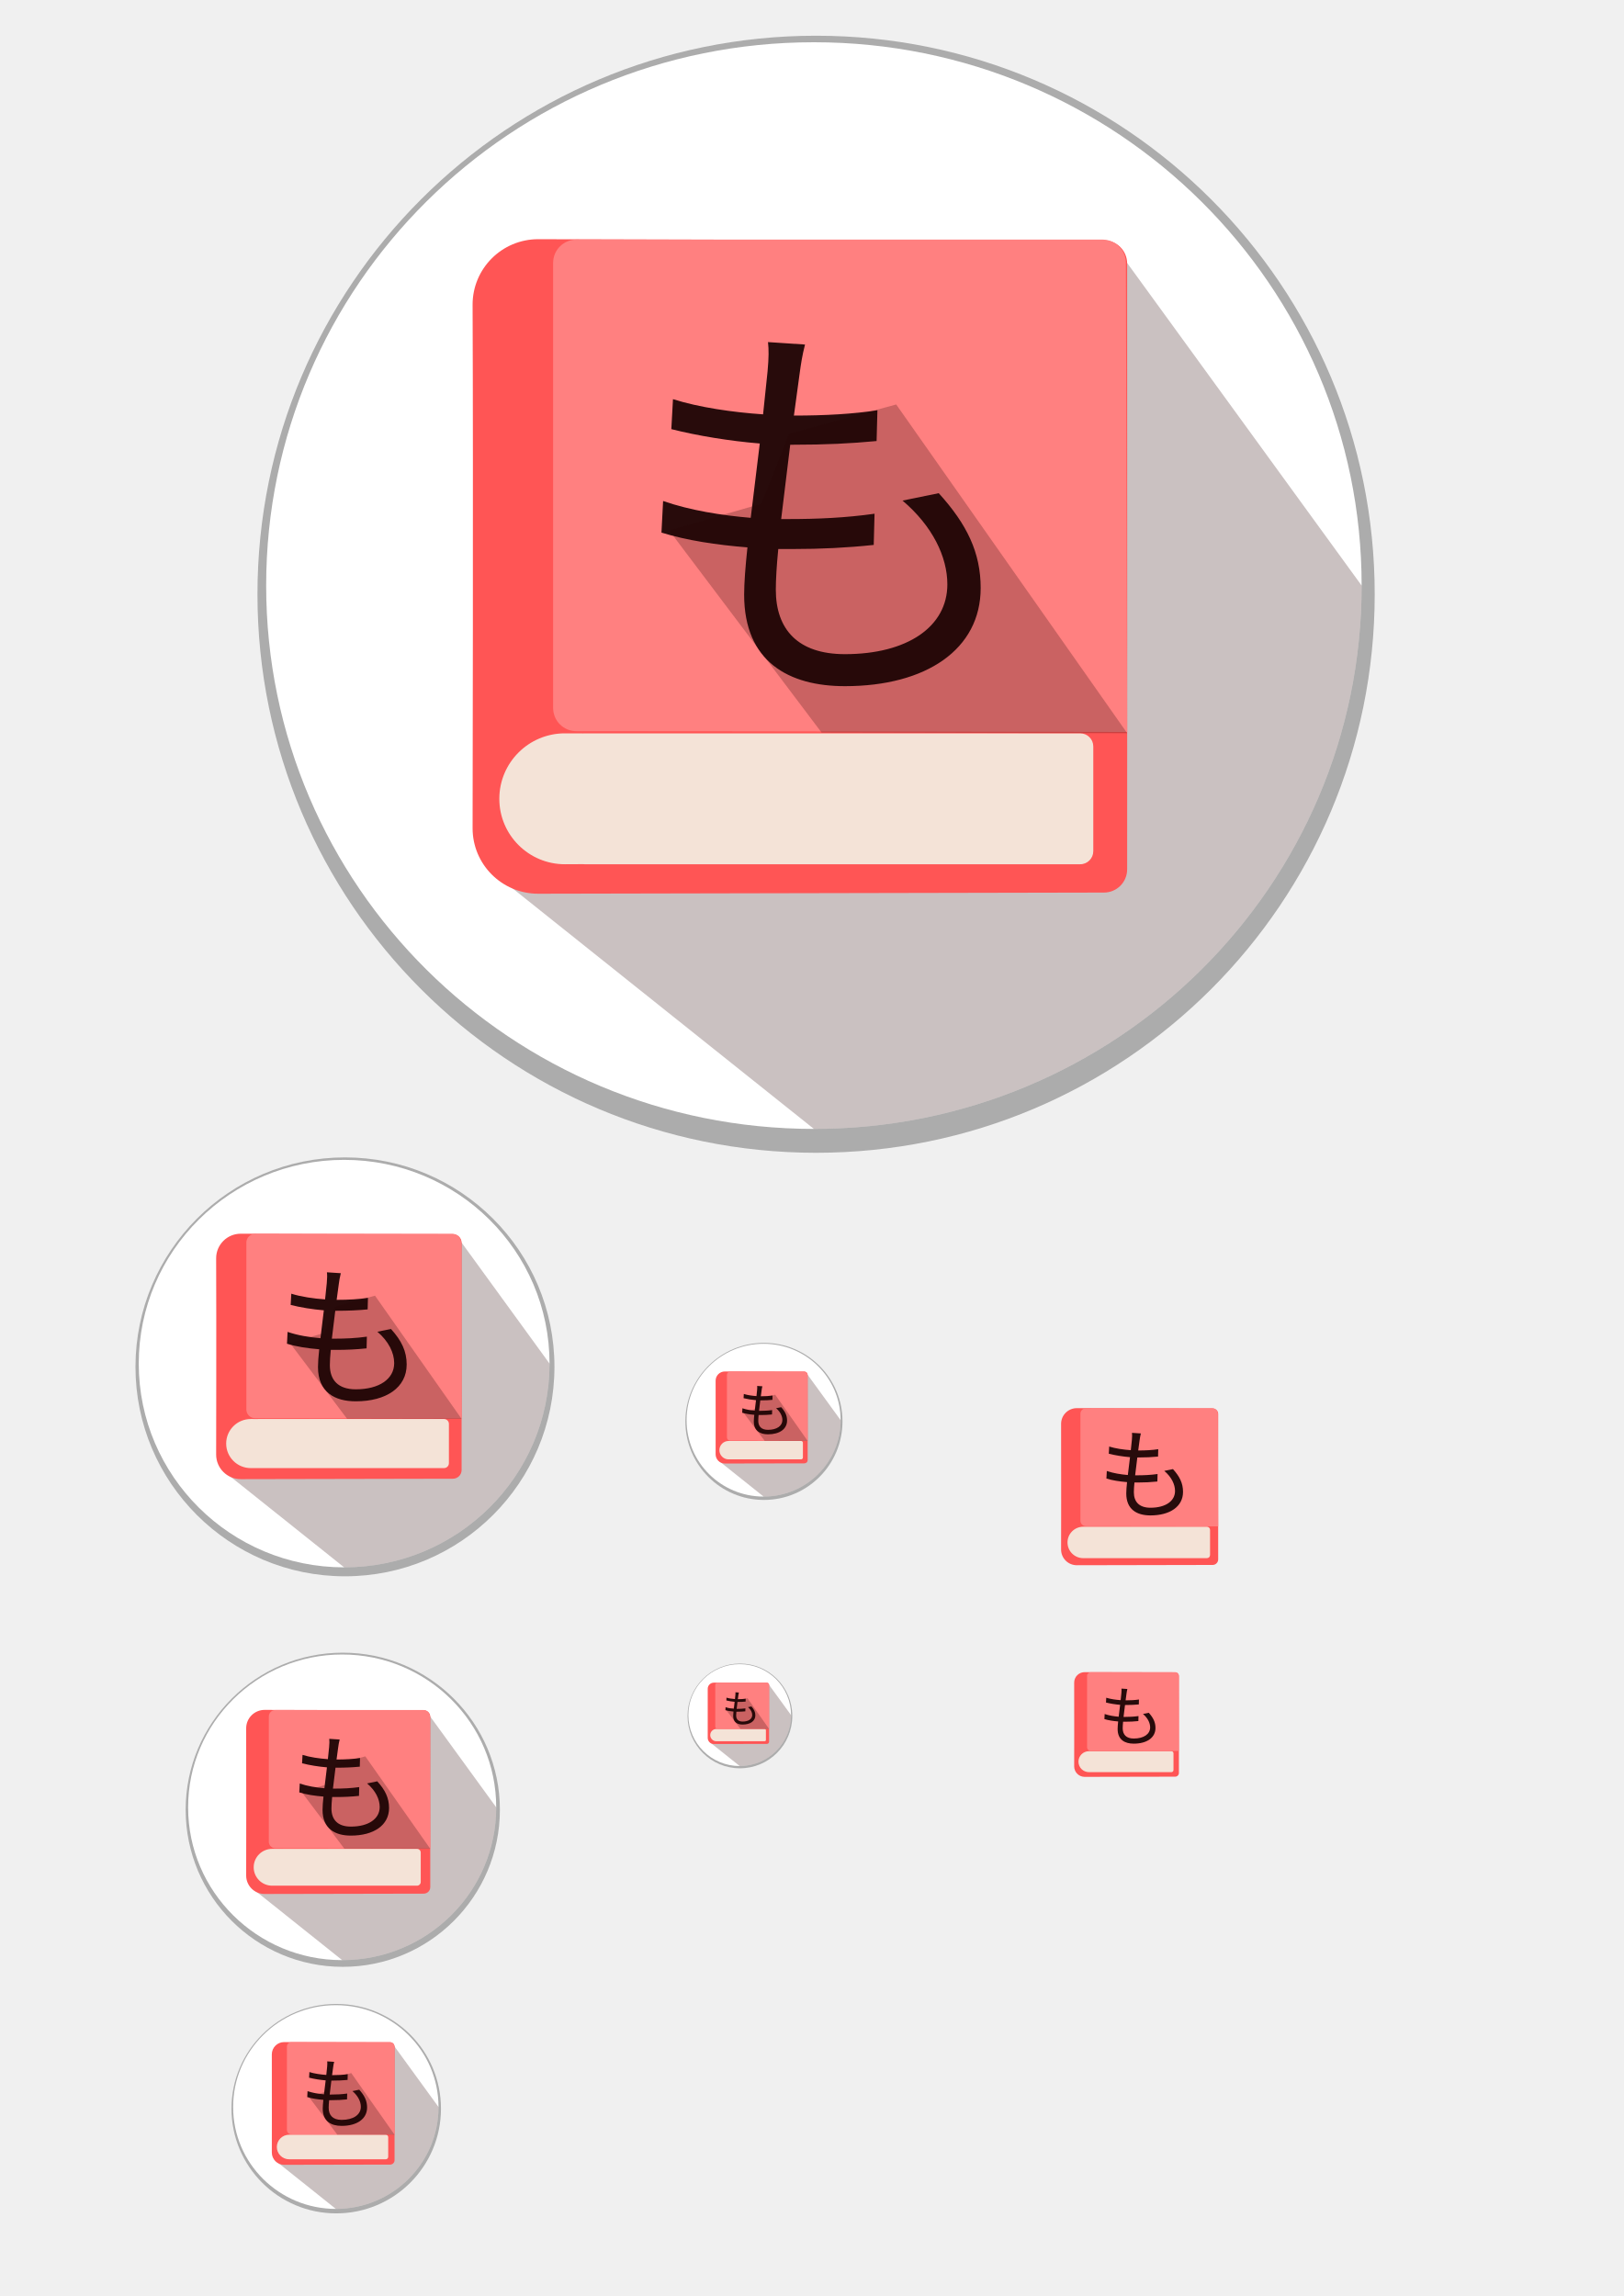
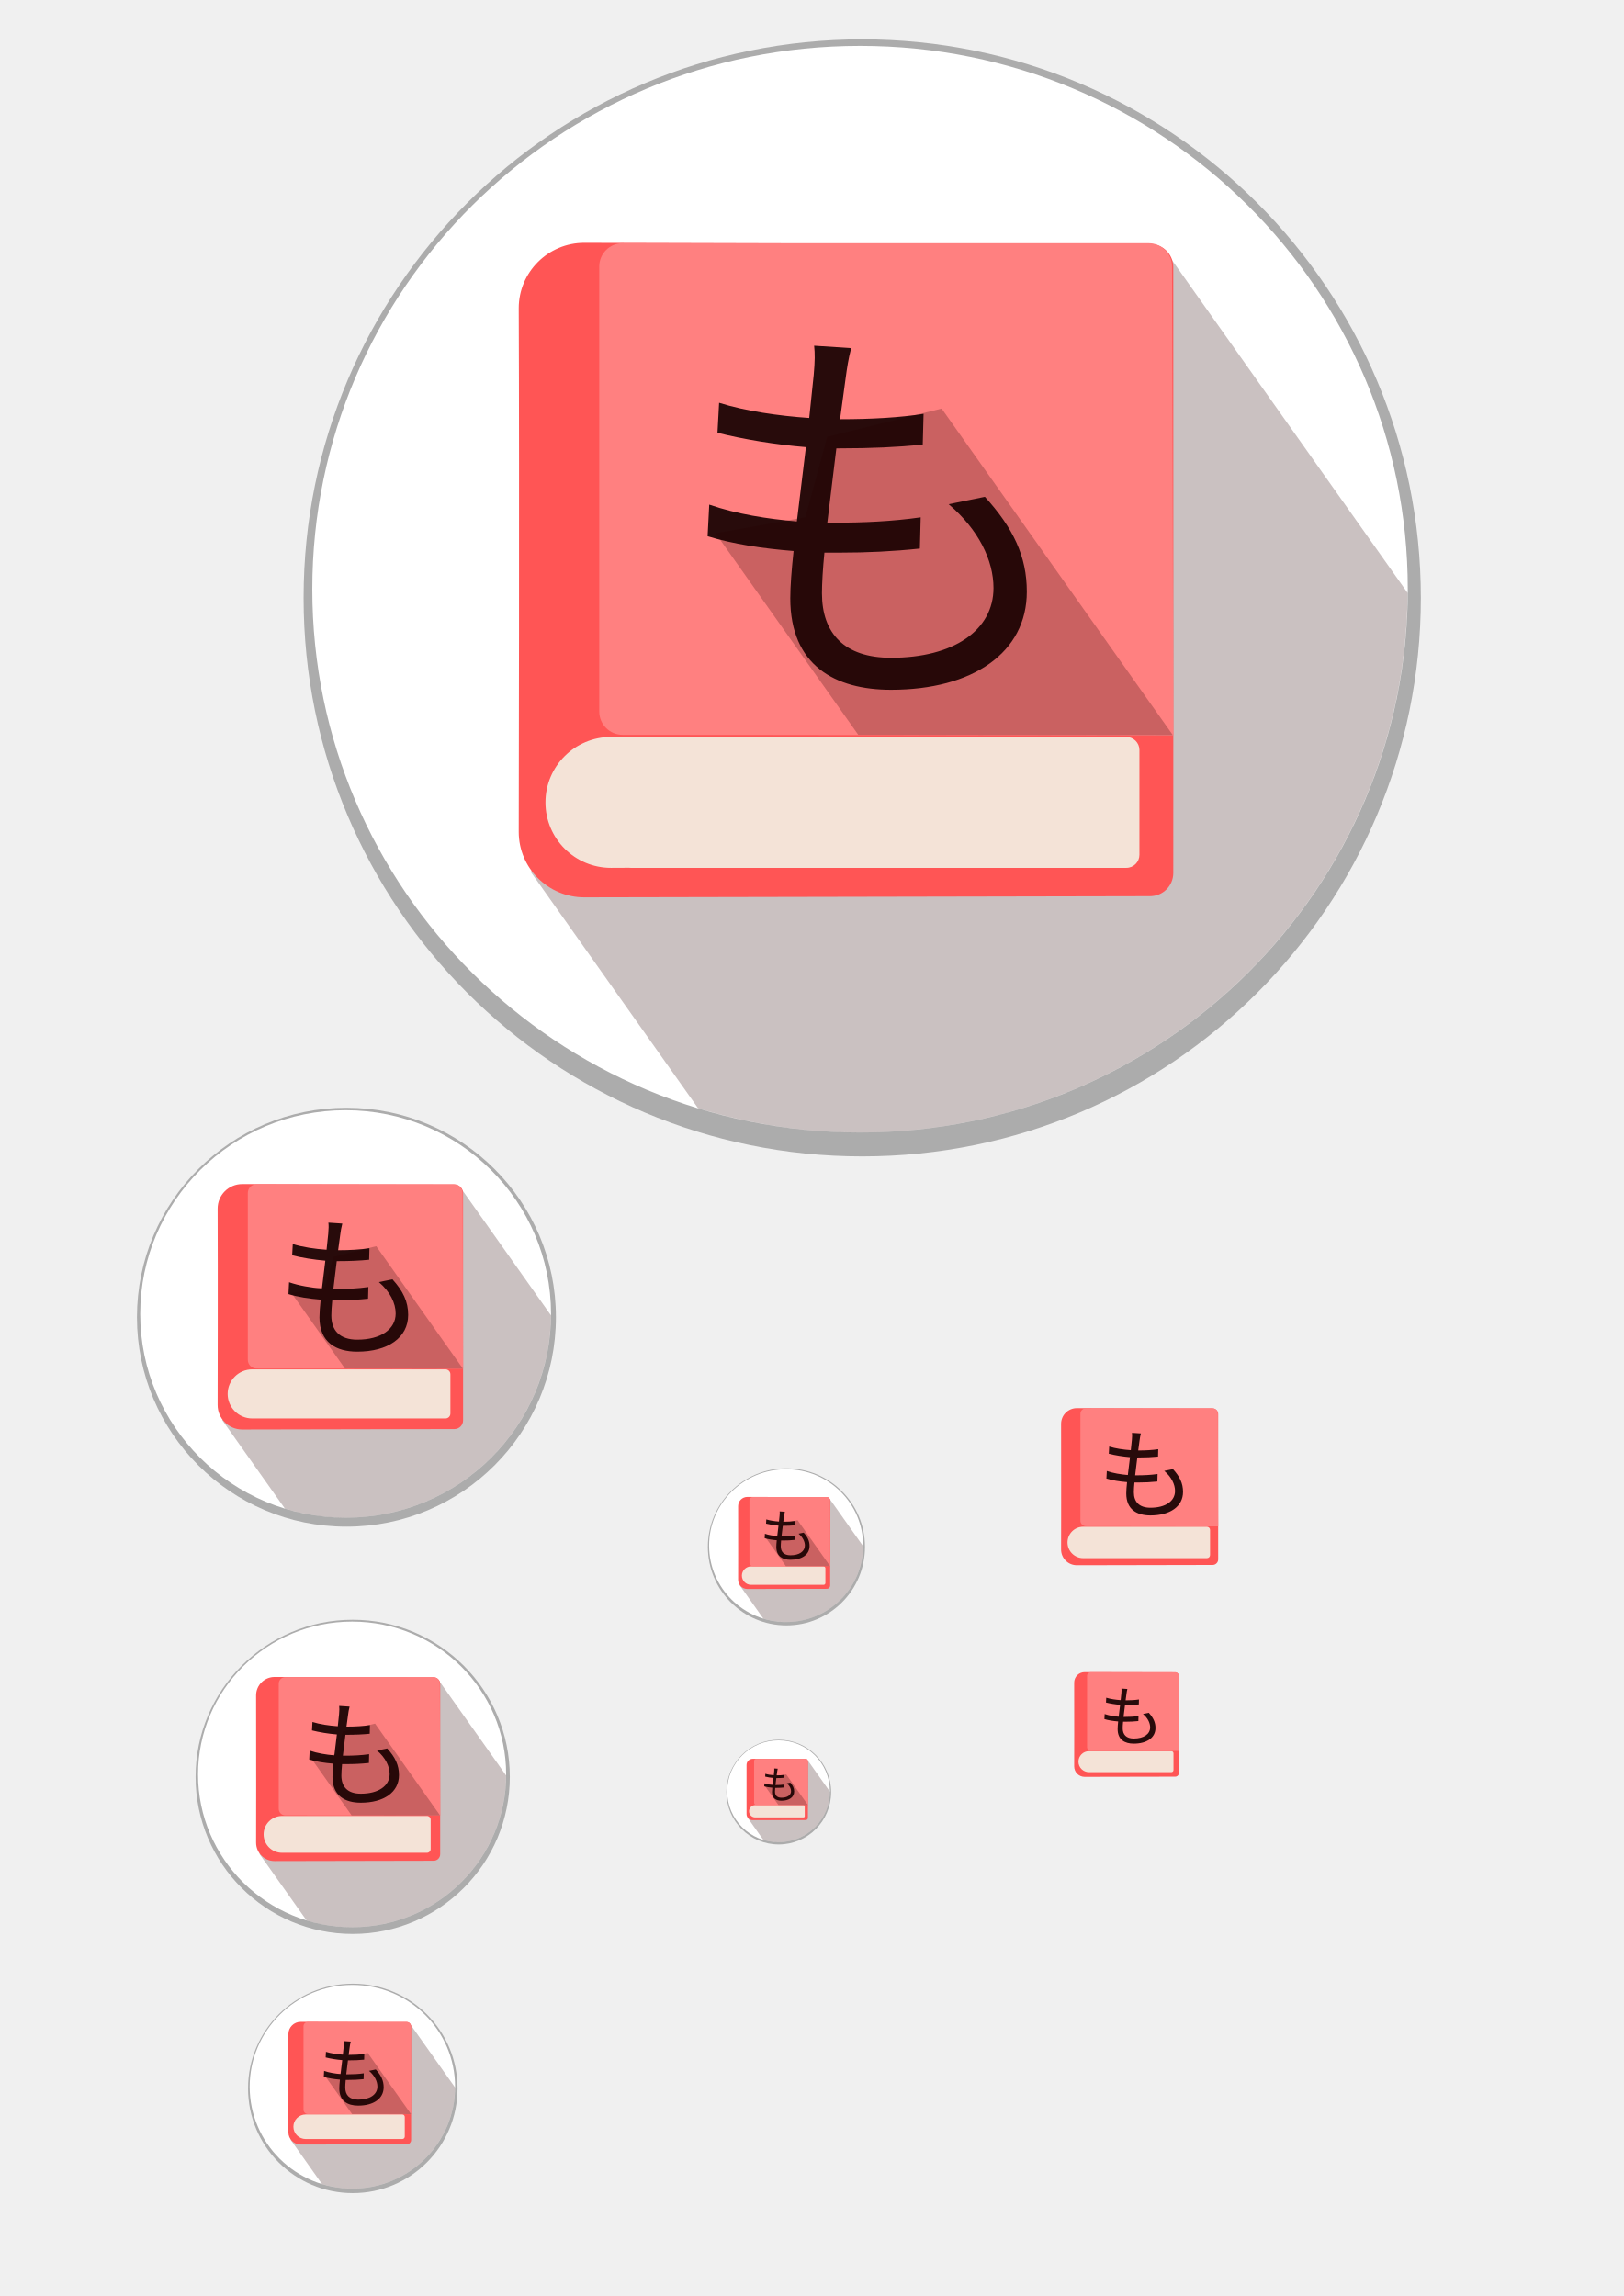
<svg xmlns="http://www.w3.org/2000/svg" width="210mm" height="297mm" viewBox="0 0 744.094 1052.362" id="svg2" version="1.1">
  <defs id="defs4" />
  <g id="layer1">
-     <g id="g4259" transform="matrix(1.026,0,0,1.026,-44.10768,-212.7818)">
-       <circle r="249.513" cy="472.862" cx="407.5" id="path4221" style="opacity:1;fill:#acacac;fill-opacity:1;stroke:none;stroke-width:0.975;stroke-opacity:1" />
-       <ellipse ry="242.724" rx="244.651" style="opacity:1;fill:#ffffff;fill-opacity:1;stroke:none;stroke-width:0.952;stroke-opacity:1" id="circle4223" cx="406.525" cy="468.987" />
-       <path id="ellipse4252" d="M 541.582,318.186 263.697,597.68 406.525,711.711 A 244.651,242.724 0 0 0 651.176,468.986 L 541.582,318.186 Z" style="opacity:1;fill:#250404;fill-opacity:0.243;stroke:none;stroke-width:0.952;stroke-opacity:1" />
-       <g transform="matrix(0.5857652,0,0,0.5847953,188.9141,207.4492)" id="g4210">
-         <path style="opacity:1;fill:#ff5555;fill-opacity:1;stroke:none;stroke-width:1.774" d="m 161.246,182.621 c -27.614,0 -50,22.386 -50,50 0.569,133.096 0,400 0,400 0,27.614 22.386,50 50,50 l 431.371,-0.887 c 9.829,0 17.742,-7.913 17.742,-17.742 0,0 0.132,-308.514 0,-462.742 0,-9.829 -7.913,-17.742 -17.742,-17.742 -142.169,0.007 -431.371,-0.887 -431.371,-0.887 z" id="path4179" />
-         <path style="opacity:1;fill:#f4e3d7;fill-opacity:1;stroke:none" d="m 181.625,560.106 c -27.614,0 -50,22.386 -50,50 0,27.614 22.386,50 50,50 4.75,0 9.339,-0.023 13.793,-0.068 0.375,0.042 0.756,0.068 1.143,0.068 l 377.973,0 c 5.54,0 10,-4.46 10,-10 l 0,-80 c 0,-5.54 -4.46,-10 -10,-10 l -377.973,0 c -0.338,0 -0.671,0.016 -1,0.049 -4.545,-0.026 -9.103,-0.049 -13.936,-0.049 z" id="circle4161" />
-         <path style="opacity:1;fill:#ff8080;fill-opacity:1;stroke:none;stroke-width:1.774" d="m 190.452,182.926 401.135,0 c 9.864,0 17.778,7.941 17.805,17.805 l 0.972,358.324 c 0,0 -291.964,-0.58 -419.912,-0.58 -9.864,0 -17.805,-7.941 -17.805,-17.805 l 0,-339.94 c 0,-9.864 7.941,-17.805 17.805,-17.805 z" id="rect4189" />
-         <text id="text4206" y="509.644" x="225.772" style="font-style:normal;font-variant:normal;font-weight:normal;font-stretch:normal;font-size:313.664px;line-height:125%;font-family:'Serto Batnan';-inkscape-font-specification:'Serto Batnan';letter-spacing:0px;word-spacing:0px;fill:#280b0b;fill-opacity:1;stroke:none;stroke-width:1px;stroke-linecap:butt;stroke-linejoin:miter;stroke-opacity:1" xml:space="preserve">
-           <tspan y="509.644" x="225.772" id="tspan4208">も</tspan>
-         </text>
-       </g>
-       <path id="path4219" d="m 341.861,444.325 68.105,90.334 136.492,0.269 -103.174,-146.851 -47.855,13.052 -12.396,31.301 z" style="fill:#250808;fill-opacity:0.243;fill-rule:evenodd;stroke:none;stroke-width:1px;stroke-linecap:butt;stroke-linejoin:miter;stroke-opacity:1" />
-     </g>
    <g transform="matrix(0.1442388,0,0,0.144,470.2199,619.1193)" id="g4279">
      <path style="opacity:1;fill:#ff5555;fill-opacity:1;stroke:none;stroke-width:1.774" d="m 161.246,182.621 c -27.614,0 -50,22.386 -50,50 0.569,133.096 0,400 0,400 0,27.614 22.386,50 50,50 l 431.371,-0.887 c 9.829,0 17.742,-7.913 17.742,-17.742 0,0 0.132,-308.514 0,-462.742 0,-9.829 -7.913,-17.742 -17.742,-17.742 -142.169,0.007 -431.371,-0.887 -431.371,-0.887 z" id="path4281" />
      <path style="opacity:1;fill:#f4e3d7;fill-opacity:1;stroke:none" d="m 181.625,560.106 c -27.614,0 -50,22.386 -50,50 0,27.614 22.386,50 50,50 4.75,0 9.339,-0.023 13.793,-0.068 0.375,0.042 0.756,0.068 1.143,0.068 l 377.973,0 c 5.54,0 10,-4.46 10,-10 l 0,-80 c 0,-5.54 -4.46,-10 -10,-10 l -377.973,0 c -0.338,0 -0.671,0.016 -1,0.049 -4.545,-0.026 -9.103,-0.049 -13.936,-0.049 z" id="path4283" />
      <path style="opacity:1;fill:#ff8080;fill-opacity:1;stroke:none;stroke-width:1.774" d="m 190.452,182.926 401.135,0 c 9.864,0 17.778,7.941 17.805,17.805 l 0.972,358.324 c 0,0 -291.964,-0.58 -419.912,-0.58 -9.864,0 -17.805,-7.941 -17.805,-17.805 l 0,-339.94 c 0,-9.864 7.941,-17.805 17.805,-17.805 z" id="path4285" />
      <text id="text4287" y="509.644" x="225.772" style="font-style:normal;font-variant:normal;font-weight:normal;font-stretch:normal;font-size:313.664px;line-height:125%;font-family:'Serto Batnan';-inkscape-font-specification:'Serto Batnan';letter-spacing:0px;word-spacing:0px;fill:#280b0b;fill-opacity:1;stroke:none;stroke-width:1px;stroke-linecap:butt;stroke-linejoin:miter;stroke-opacity:1" xml:space="preserve">
        <tspan y="509.644" x="225.772" id="tspan4289">も</tspan>
      </text>
    </g>
    <g id="g4303" transform="matrix(0.09615921,0,0,0.096,481.5685,748.8851)">
      <path id="path4305" d="m 161.246,182.621 c -27.614,0 -50,22.386 -50,50 0.569,133.096 0,400 0,400 0,27.614 22.386,50 50,50 l 431.371,-0.887 c 9.829,0 17.742,-7.913 17.742,-17.742 0,0 0.132,-308.514 0,-462.742 0,-9.829 -7.913,-17.742 -17.742,-17.742 -142.169,0.007 -431.371,-0.887 -431.371,-0.887 z" style="opacity:1;fill:#ff5555;fill-opacity:1;stroke:none;stroke-width:1.774" />
      <path id="path4307" d="m 181.625,560.106 c -27.614,0 -50,22.386 -50,50 0,27.614 22.386,50 50,50 4.75,0 9.339,-0.023 13.793,-0.068 0.375,0.042 0.756,0.068 1.143,0.068 l 377.973,0 c 5.54,0 10,-4.46 10,-10 l 0,-80 c 0,-5.54 -4.46,-10 -10,-10 l -377.973,0 c -0.338,0 -0.671,0.016 -1,0.049 -4.545,-0.026 -9.103,-0.049 -13.936,-0.049 z" style="opacity:1;fill:#f4e3d7;fill-opacity:1;stroke:none" />
      <path id="path4309" d="m 190.452,182.926 401.135,0 c 9.864,0 17.778,7.941 17.805,17.805 l 0.972,358.324 c 0,0 -291.964,-0.58 -419.912,-0.58 -9.864,0 -17.805,-7.941 -17.805,-17.805 l 0,-339.94 c 0,-9.864 7.941,-17.805 17.805,-17.805 z" style="opacity:1;fill:#ff8080;fill-opacity:1;stroke:none;stroke-width:1.774" />
      <text xml:space="preserve" style="font-style:normal;font-variant:normal;font-weight:normal;font-stretch:normal;font-size:313.664px;line-height:125%;font-family:'Serto Batnan';-inkscape-font-specification:'Serto Batnan';letter-spacing:0px;word-spacing:0px;fill:#280b0b;fill-opacity:1;stroke:none;stroke-width:1px;stroke-linecap:butt;stroke-linejoin:miter;stroke-opacity:1" x="225.772" y="509.644" id="text4311">
        <tspan id="tspan4313" x="225.772" y="509.644">も</tspan>
      </text>
    </g>
-     <g transform="matrix(0.2885625,0,0,0.2885625,39.49565,693.0414)" id="g4315">
-       <circle style="opacity:1;fill:#acacac;fill-opacity:1;stroke:none;stroke-width:0.975;stroke-opacity:1" id="circle4317" cx="407.5" cy="472.862" r="249.513" />
-       <ellipse cy="468.987" cx="406.525" id="ellipse4319" style="opacity:1;fill:#ffffff;fill-opacity:1;stroke:none;stroke-width:0.952;stroke-opacity:1" rx="244.651" ry="242.724" />
-       <path style="opacity:1;fill:#250404;fill-opacity:0.243;stroke:none;stroke-width:0.952;stroke-opacity:1" d="M 541.582,318.186 263.697,597.68 406.525,711.711 A 244.651,242.724 0 0 0 651.176,468.986 L 541.582,318.186 Z" id="path4321" />
-       <g id="g4323" transform="matrix(0.5857652,0,0,0.5847953,188.9141,207.4492)">
-         <path id="path4325" d="m 161.246,182.621 c -27.614,0 -50,22.386 -50,50 0.569,133.096 0,400 0,400 0,27.614 22.386,50 50,50 l 431.371,-0.887 c 9.829,0 17.742,-7.913 17.742,-17.742 0,0 0.132,-308.514 0,-462.742 0,-9.829 -7.913,-17.742 -17.742,-17.742 -142.169,0.007 -431.371,-0.887 -431.371,-0.887 z" style="opacity:1;fill:#ff5555;fill-opacity:1;stroke:none;stroke-width:1.774" />
-         <path id="path4327" d="m 181.625,560.106 c -27.614,0 -50,22.386 -50,50 0,27.614 22.386,50 50,50 4.75,0 9.339,-0.023 13.793,-0.068 0.375,0.042 0.756,0.068 1.143,0.068 l 377.973,0 c 5.54,0 10,-4.46 10,-10 l 0,-80 c 0,-5.54 -4.46,-10 -10,-10 l -377.973,0 c -0.338,0 -0.671,0.016 -1,0.049 -4.545,-0.026 -9.103,-0.049 -13.936,-0.049 z" style="opacity:1;fill:#f4e3d7;fill-opacity:1;stroke:none" />
-         <path id="path4329" d="m 190.452,182.926 401.135,0 c 9.864,0 17.778,7.941 17.805,17.805 l 0.972,358.324 c 0,0 -291.964,-0.58 -419.912,-0.58 -9.864,0 -17.805,-7.941 -17.805,-17.805 l 0,-339.94 c 0,-9.864 7.941,-17.805 17.805,-17.805 z" style="opacity:1;fill:#ff8080;fill-opacity:1;stroke:none;stroke-width:1.774" />
-         <text xml:space="preserve" style="font-style:normal;font-variant:normal;font-weight:normal;font-stretch:normal;font-size:313.664px;line-height:125%;font-family:'Serto Batnan';-inkscape-font-specification:'Serto Batnan';letter-spacing:0px;word-spacing:0px;fill:#280b0b;fill-opacity:1;stroke:none;stroke-width:1px;stroke-linecap:butt;stroke-linejoin:miter;stroke-opacity:1" x="225.772" y="509.644" id="text4331">
-           <tspan id="tspan4333" x="225.772" y="509.644">も</tspan>
+     <g id="g4392" transform="translate(1069.146,5.656854)">
+       <circle style="opacity:1;fill:#acacac;fill-opacity:1;stroke:none;stroke-width:0.975;stroke-opacity:1" id="circle4342" cx="-674.013" cy="268.375" r="256" />
+       <ellipse cy="264.398" cx="-675.013" id="ellipse4344" style="opacity:1;fill:#ffffff;fill-opacity:1;stroke:none;stroke-width:0.952;stroke-opacity:1" rx="251.012" ry="249.035" />
+       <path id="path4380" d="m -533.463,111.582 -292.492,282.338 76.717,108.373 a 251.012,249.035 0 0 0 74.227,11.141 251.012,249.035 0 0 0 250.924,-247.346 l -109.375,-154.506 z" style="fill:#250000;fill-opacity:0.243;fill-rule:evenodd;stroke:none;stroke-width:1.062px;stroke-linecap:butt;stroke-linejoin:miter;stroke-opacity:1" />
+       <g id="g4348" transform="matrix(0.6009951,0,0,0.6,-898.2818,-3.938941)">
+         <path id="path4350" d="m 161.246,182.621 c -27.614,0 -50,22.386 -50,50 0.569,133.096 0,400 0,400 0,27.614 22.386,50 50,50 l 431.371,-0.887 c 9.829,0 17.742,-7.913 17.742,-17.742 0,0 0.132,-308.514 0,-462.742 0,-9.829 -7.913,-17.742 -17.742,-17.742 -142.169,0.007 -431.371,-0.887 -431.371,-0.887 z" style="opacity:1;fill:#ff5555;fill-opacity:1;stroke:none;stroke-width:1.774" />
+         <path id="path4352" d="m 181.625,560.106 c -27.614,0 -50,22.386 -50,50 0,27.614 22.386,50 50,50 4.75,0 9.339,-0.023 13.793,-0.068 0.375,0.042 0.756,0.068 1.143,0.068 l 377.973,0 c 5.54,0 10,-4.46 10,-10 l 0,-80 c 0,-5.54 -4.46,-10 -10,-10 l -377.973,0 c -0.338,0 -0.671,0.016 -1,0.049 -4.545,-0.026 -9.103,-0.049 -13.936,-0.049 z" style="opacity:1;fill:#f4e3d7;fill-opacity:1;stroke:none" />
+         <path id="path4354" d="m 190.452,182.926 401.135,0 c 9.864,0 17.778,7.941 17.805,17.805 l 0.972,358.324 c 0,0 -291.964,-0.58 -419.912,-0.58 -9.864,0 -17.805,-7.941 -17.805,-17.805 l 0,-339.94 c 0,-9.864 7.941,-17.805 17.805,-17.805 z" style="opacity:1;fill:#ff8080;fill-opacity:1;stroke:none;stroke-width:1.774" />
+         <text xml:space="preserve" style="font-style:normal;font-variant:normal;font-weight:normal;font-stretch:normal;font-size:313.664px;line-height:125%;font-family:'Serto Batnan';-inkscape-font-specification:'Serto Batnan';letter-spacing:0px;word-spacing:0px;fill:#280b0b;fill-opacity:1;stroke:none;stroke-width:1px;stroke-linecap:butt;stroke-linejoin:miter;stroke-opacity:1" x="225.772" y="509.644" id="text4356">
+           <tspan id="tspan4358" x="225.772" y="509.644">も</tspan>
        </text>
      </g>
-       <path style="fill:#250808;fill-opacity:0.243;fill-rule:evenodd;stroke:none;stroke-width:1px;stroke-linecap:butt;stroke-linejoin:miter;stroke-opacity:1" d="m 341.861,444.325 68.105,90.334 136.492,0.269 -103.174,-146.851 -47.855,13.052 -12.396,31.301 z" id="path4335" />
+       <path id="path4374" d="m -637.616,181.609 105.96,149.681 -144.171,-0.15 -65.415,-92.407 41.171,-7.307 9.991,-36.905 z" style="fill:#250000;fill-opacity:0.243;fill-rule:evenodd;stroke:none;stroke-width:1px;stroke-linecap:butt;stroke-linejoin:miter;stroke-opacity:1" />
    </g>
-     <g id="g4191" transform="matrix(0.38475,0,0,0.38475,1.299243,444.558)">
-       <circle r="249.513" cy="472.862" cx="407.5" id="circle4193" style="opacity:1;fill:#acacac;fill-opacity:1;stroke:none;stroke-width:0.975;stroke-opacity:1" />
-       <ellipse ry="242.724" rx="244.651" style="opacity:1;fill:#ffffff;fill-opacity:1;stroke:none;stroke-width:0.952;stroke-opacity:1" id="ellipse4195" cx="406.525" cy="468.987" />
-       <path id="path4197" d="M 541.582,318.186 263.697,597.68 406.525,711.711 A 244.651,242.724 0 0 0 651.176,468.986 L 541.582,318.186 Z" style="opacity:1;fill:#250404;fill-opacity:0.243;stroke:none;stroke-width:0.952;stroke-opacity:1" />
-       <g transform="matrix(0.5857652,0,0,0.5847953,188.9141,207.4492)" id="g4199">
-         <path style="opacity:1;fill:#ff5555;fill-opacity:1;stroke:none;stroke-width:1.774" d="m 161.246,182.621 c -27.614,0 -50,22.386 -50,50 0.569,133.096 0,400 0,400 0,27.614 22.386,50 50,50 l 431.371,-0.887 c 9.829,0 17.742,-7.913 17.742,-17.742 0,0 0.132,-308.514 0,-462.742 0,-9.829 -7.913,-17.742 -17.742,-17.742 -142.169,0.007 -431.371,-0.887 -431.371,-0.887 z" id="path4201" />
-         <path style="opacity:1;fill:#f4e3d7;fill-opacity:1;stroke:none" d="m 181.625,560.106 c -27.614,0 -50,22.386 -50,50 0,27.614 22.386,50 50,50 4.75,0 9.339,-0.023 13.793,-0.068 0.375,0.042 0.756,0.068 1.143,0.068 l 377.973,0 c 5.54,0 10,-4.46 10,-10 l 0,-80 c 0,-5.54 -4.46,-10 -10,-10 l -377.973,0 c -0.338,0 -0.671,0.016 -1,0.049 -4.545,-0.026 -9.103,-0.049 -13.936,-0.049 z" id="path4203" />
-         <path style="opacity:1;fill:#ff8080;fill-opacity:1;stroke:none;stroke-width:1.774" d="m 190.452,182.926 401.135,0 c 9.864,0 17.778,7.941 17.805,17.805 l 0.972,358.324 c 0,0 -291.964,-0.58 -419.912,-0.58 -9.864,0 -17.805,-7.941 -17.805,-17.805 l 0,-339.94 c 0,-9.864 7.941,-17.805 17.805,-17.805 z" id="path4205" />
-         <text id="text4207" y="509.644" x="225.772" style="font-style:normal;font-variant:normal;font-weight:normal;font-stretch:normal;font-size:313.664px;line-height:125%;font-family:'Serto Batnan';-inkscape-font-specification:'Serto Batnan';letter-spacing:0px;word-spacing:0px;fill:#280b0b;fill-opacity:1;stroke:none;stroke-width:1px;stroke-linecap:butt;stroke-linejoin:miter;stroke-opacity:1" xml:space="preserve">
-           <tspan y="509.644" x="225.772" id="tspan4209">も</tspan>
+     <g transform="matrix(0.375,0,0,0.375,411.52,503.0967)" id="g4404">
+       <circle r="256" cy="268.375" cx="-674.013" id="circle4406" style="opacity:1;fill:#acacac;fill-opacity:1;stroke:none;stroke-width:0.975;stroke-opacity:1" />
+       <ellipse ry="249.035" rx="251.012" style="opacity:1;fill:#ffffff;fill-opacity:1;stroke:none;stroke-width:0.952;stroke-opacity:1" id="ellipse4408" cx="-675.013" cy="264.398" />
+       <path style="fill:#250000;fill-opacity:0.243;fill-rule:evenodd;stroke:none;stroke-width:1.062px;stroke-linecap:butt;stroke-linejoin:miter;stroke-opacity:1" d="m -533.463,111.582 -292.492,282.338 76.717,108.373 a 251.012,249.035 0 0 0 74.227,11.141 251.012,249.035 0 0 0 250.924,-247.346 l -109.375,-154.506 z" id="path4410" />
+       <g transform="matrix(0.6009951,0,0,0.6,-898.2818,-3.938941)" id="g4412">
+         <path style="opacity:1;fill:#ff5555;fill-opacity:1;stroke:none;stroke-width:1.774" d="m 161.246,182.621 c -27.614,0 -50,22.386 -50,50 0.569,133.096 0,400 0,400 0,27.614 22.386,50 50,50 l 431.371,-0.887 c 9.829,0 17.742,-7.913 17.742,-17.742 0,0 0.132,-308.514 0,-462.742 0,-9.829 -7.913,-17.742 -17.742,-17.742 -142.169,0.007 -431.371,-0.887 -431.371,-0.887 z" id="path4414" />
+         <path style="opacity:1;fill:#f4e3d7;fill-opacity:1;stroke:none" d="m 181.625,560.106 c -27.614,0 -50,22.386 -50,50 0,27.614 22.386,50 50,50 4.75,0 9.339,-0.023 13.793,-0.068 0.375,0.042 0.756,0.068 1.143,0.068 l 377.973,0 c 5.54,0 10,-4.46 10,-10 l 0,-80 c 0,-5.54 -4.46,-10 -10,-10 l -377.973,0 c -0.338,0 -0.671,0.016 -1,0.049 -4.545,-0.026 -9.103,-0.049 -13.936,-0.049 z" id="path4416" />
+         <path style="opacity:1;fill:#ff8080;fill-opacity:1;stroke:none;stroke-width:1.774" d="m 190.452,182.926 401.135,0 c 9.864,0 17.778,7.941 17.805,17.805 l 0.972,358.324 c 0,0 -291.964,-0.58 -419.912,-0.58 -9.864,0 -17.805,-7.941 -17.805,-17.805 l 0,-339.94 c 0,-9.864 7.941,-17.805 17.805,-17.805 z" id="path4418" />
+         <text id="text4420" y="509.644" x="225.772" style="font-style:normal;font-variant:normal;font-weight:normal;font-stretch:normal;font-size:313.664px;line-height:125%;font-family:'Serto Batnan';-inkscape-font-specification:'Serto Batnan';letter-spacing:0px;word-spacing:0px;fill:#280b0b;fill-opacity:1;stroke:none;stroke-width:1px;stroke-linecap:butt;stroke-linejoin:miter;stroke-opacity:1" xml:space="preserve">
+           <tspan y="509.644" x="225.772" id="tspan4422">も</tspan>
        </text>
      </g>
-       <path id="path4211" d="m 341.861,444.325 68.105,90.334 136.492,0.269 -103.174,-146.851 -47.855,13.052 -12.396,31.301 z" style="fill:#250808;fill-opacity:0.243;fill-rule:evenodd;stroke:none;stroke-width:1px;stroke-linecap:butt;stroke-linejoin:miter;stroke-opacity:1" />
+       <path style="fill:#250000;fill-opacity:0.243;fill-rule:evenodd;stroke:none;stroke-width:1px;stroke-linecap:butt;stroke-linejoin:miter;stroke-opacity:1" d="m -637.616,181.609 105.96,149.681 -144.171,-0.15 -65.415,-92.407 41.171,-7.307 9.991,-36.905 z" id="path4424" />
    </g>
-     <g id="g4213" transform="matrix(0.192375,0,0,0.192375,75.69206,875.5248)">
-       <circle r="249.513" cy="472.862" cx="407.5" id="circle4215" style="opacity:1;fill:#acacac;fill-opacity:1;stroke:none;stroke-width:0.975;stroke-opacity:1" />
-       <ellipse ry="242.724" rx="244.651" style="opacity:1;fill:#ffffff;fill-opacity:1;stroke:none;stroke-width:0.952;stroke-opacity:1" id="ellipse4217" cx="406.525" cy="468.987" />
-       <path id="path4220" d="M 541.582,318.186 263.697,597.68 406.525,711.711 A 244.651,242.724 0 0 0 651.176,468.986 L 541.582,318.186 Z" style="opacity:1;fill:#250404;fill-opacity:0.243;stroke:none;stroke-width:0.952;stroke-opacity:1" />
-       <g transform="matrix(0.5857652,0,0,0.5847953,188.9141,207.4492)" id="g4222">
-         <path style="opacity:1;fill:#ff5555;fill-opacity:1;stroke:none;stroke-width:1.774" d="m 161.246,182.621 c -27.614,0 -50,22.386 -50,50 0.569,133.096 0,400 0,400 0,27.614 22.386,50 50,50 l 431.371,-0.887 c 9.829,0 17.742,-7.913 17.742,-17.742 0,0 0.132,-308.514 0,-462.742 0,-9.829 -7.913,-17.742 -17.742,-17.742 -142.169,0.007 -431.371,-0.887 -431.371,-0.887 z" id="path4224" />
-         <path style="opacity:1;fill:#f4e3d7;fill-opacity:1;stroke:none" d="m 181.625,560.106 c -27.614,0 -50,22.386 -50,50 0,27.614 22.386,50 50,50 4.75,0 9.339,-0.023 13.793,-0.068 0.375,0.042 0.756,0.068 1.143,0.068 l 377.973,0 c 5.54,0 10,-4.46 10,-10 l 0,-80 c 0,-5.54 -4.46,-10 -10,-10 l -377.973,0 c -0.338,0 -0.671,0.016 -1,0.049 -4.545,-0.026 -9.103,-0.049 -13.936,-0.049 z" id="path4226" />
-         <path style="opacity:1;fill:#ff8080;fill-opacity:1;stroke:none;stroke-width:1.774" d="m 190.452,182.926 401.135,0 c 9.864,0 17.778,7.941 17.805,17.805 l 0.972,358.324 c 0,0 -291.964,-0.58 -419.912,-0.58 -9.864,0 -17.805,-7.941 -17.805,-17.805 l 0,-339.94 c 0,-9.864 7.941,-17.805 17.805,-17.805 z" id="path4228" />
-         <text id="text4230" y="509.644" x="225.772" style="font-style:normal;font-variant:normal;font-weight:normal;font-stretch:normal;font-size:313.664px;line-height:125%;font-family:'Serto Batnan';-inkscape-font-specification:'Serto Batnan';letter-spacing:0px;word-spacing:0px;fill:#280b0b;fill-opacity:1;stroke:none;stroke-width:1px;stroke-linecap:butt;stroke-linejoin:miter;stroke-opacity:1" xml:space="preserve">
-           <tspan y="509.644" x="225.772" id="tspan4232">も</tspan>
+     <g id="g4426" transform="matrix(0.28125,0,0,0.28125,351.2014,738.9331)">
+       <circle style="opacity:1;fill:#acacac;fill-opacity:1;stroke:none;stroke-width:0.975;stroke-opacity:1" id="circle4428" cx="-674.013" cy="268.375" r="256" />
+       <ellipse cy="264.398" cx="-675.013" id="ellipse4430" style="opacity:1;fill:#ffffff;fill-opacity:1;stroke:none;stroke-width:0.952;stroke-opacity:1" rx="251.012" ry="249.035" />
+       <path id="path4432" d="m -533.463,111.582 -292.492,282.338 76.717,108.373 a 251.012,249.035 0 0 0 74.227,11.141 251.012,249.035 0 0 0 250.924,-247.346 l -109.375,-154.506 z" style="fill:#250000;fill-opacity:0.243;fill-rule:evenodd;stroke:none;stroke-width:1.062px;stroke-linecap:butt;stroke-linejoin:miter;stroke-opacity:1" />
+       <g id="g4434" transform="matrix(0.6009951,0,0,0.6,-898.2818,-3.938941)">
+         <path id="path4436" d="m 161.246,182.621 c -27.614,0 -50,22.386 -50,50 0.569,133.096 0,400 0,400 0,27.614 22.386,50 50,50 l 431.371,-0.887 c 9.829,0 17.742,-7.913 17.742,-17.742 0,0 0.132,-308.514 0,-462.742 0,-9.829 -7.913,-17.742 -17.742,-17.742 -142.169,0.007 -431.371,-0.887 -431.371,-0.887 z" style="opacity:1;fill:#ff5555;fill-opacity:1;stroke:none;stroke-width:1.774" />
+         <path id="path4438" d="m 181.625,560.106 c -27.614,0 -50,22.386 -50,50 0,27.614 22.386,50 50,50 4.75,0 9.339,-0.023 13.793,-0.068 0.375,0.042 0.756,0.068 1.143,0.068 l 377.973,0 c 5.54,0 10,-4.46 10,-10 l 0,-80 c 0,-5.54 -4.46,-10 -10,-10 l -377.973,0 c -0.338,0 -0.671,0.016 -1,0.049 -4.545,-0.026 -9.103,-0.049 -13.936,-0.049 z" style="opacity:1;fill:#f4e3d7;fill-opacity:1;stroke:none" />
+         <path id="path4440" d="m 190.452,182.926 401.135,0 c 9.864,0 17.778,7.941 17.805,17.805 l 0.972,358.324 c 0,0 -291.964,-0.58 -419.912,-0.58 -9.864,0 -17.805,-7.941 -17.805,-17.805 l 0,-339.94 c 0,-9.864 7.941,-17.805 17.805,-17.805 z" style="opacity:1;fill:#ff8080;fill-opacity:1;stroke:none;stroke-width:1.774" />
+         <text xml:space="preserve" style="font-style:normal;font-variant:normal;font-weight:normal;font-stretch:normal;font-size:313.664px;line-height:125%;font-family:'Serto Batnan';-inkscape-font-specification:'Serto Batnan';letter-spacing:0px;word-spacing:0px;fill:#280b0b;fill-opacity:1;stroke:none;stroke-width:1px;stroke-linecap:butt;stroke-linejoin:miter;stroke-opacity:1" x="225.772" y="509.644" id="text4442">
+           <tspan id="tspan4444" x="225.772" y="509.644">も</tspan>
        </text>
      </g>
-       <path id="path4234" d="m 341.861,444.325 68.105,90.334 136.492,0.269 -103.174,-146.851 -47.855,13.052 -12.396,31.301 z" style="fill:#250808;fill-opacity:0.243;fill-rule:evenodd;stroke:none;stroke-width:1px;stroke-linecap:butt;stroke-linejoin:miter;stroke-opacity:1" />
+       <path id="path4446" d="m -637.616,181.609 105.96,149.681 -144.171,-0.15 -65.415,-92.407 41.171,-7.307 9.991,-36.905 z" style="fill:#250000;fill-opacity:0.243;fill-rule:evenodd;stroke:none;stroke-width:1px;stroke-linecap:butt;stroke-linejoin:miter;stroke-opacity:1" />
    </g>
-     <g transform="matrix(0.1442812,0,0,0.1442812,291.2903,583.2666)" id="g4236">
-       <circle style="opacity:1;fill:#acacac;fill-opacity:1;stroke:none;stroke-width:0.975;stroke-opacity:1" id="circle4238" cx="407.5" cy="472.862" r="249.513" />
-       <ellipse cy="468.987" cx="406.525" id="ellipse4240" style="opacity:1;fill:#ffffff;fill-opacity:1;stroke:none;stroke-width:0.952;stroke-opacity:1" rx="244.651" ry="242.724" />
-       <path style="opacity:1;fill:#250404;fill-opacity:0.243;stroke:none;stroke-width:0.952;stroke-opacity:1" d="M 541.582,318.186 263.697,597.68 406.525,711.711 A 244.651,242.724 0 0 0 651.176,468.986 L 541.582,318.186 Z" id="path4242" />
-       <g id="g4244" transform="matrix(0.5857652,0,0,0.5847953,188.9141,207.4492)">
-         <path id="path4246" d="m 161.246,182.621 c -27.614,0 -50,22.386 -50,50 0.569,133.096 0,400 0,400 0,27.614 22.386,50 50,50 l 431.371,-0.887 c 9.829,0 17.742,-7.913 17.742,-17.742 0,0 0.132,-308.514 0,-462.742 0,-9.829 -7.913,-17.742 -17.742,-17.742 -142.169,0.007 -431.371,-0.887 -431.371,-0.887 z" style="opacity:1;fill:#ff5555;fill-opacity:1;stroke:none;stroke-width:1.774" />
-         <path id="path4248" d="m 181.625,560.106 c -27.614,0 -50,22.386 -50,50 0,27.614 22.386,50 50,50 4.75,0 9.339,-0.023 13.793,-0.068 0.375,0.042 0.756,0.068 1.143,0.068 l 377.973,0 c 5.54,0 10,-4.46 10,-10 l 0,-80 c 0,-5.54 -4.46,-10 -10,-10 l -377.973,0 c -0.338,0 -0.671,0.016 -1,0.049 -4.545,-0.026 -9.103,-0.049 -13.936,-0.049 z" style="opacity:1;fill:#f4e3d7;fill-opacity:1;stroke:none" />
-         <path id="path4250" d="m 190.452,182.926 401.135,0 c 9.864,0 17.778,7.941 17.805,17.805 l 0.972,358.324 c 0,0 -291.964,-0.58 -419.912,-0.58 -9.864,0 -17.805,-7.941 -17.805,-17.805 l 0,-339.94 c 0,-9.864 7.941,-17.805 17.805,-17.805 z" style="opacity:1;fill:#ff8080;fill-opacity:1;stroke:none;stroke-width:1.774" />
-         <text xml:space="preserve" style="font-style:normal;font-variant:normal;font-weight:normal;font-stretch:normal;font-size:313.664px;line-height:125%;font-family:'Serto Batnan';-inkscape-font-specification:'Serto Batnan';letter-spacing:0px;word-spacing:0px;fill:#280b0b;fill-opacity:1;stroke:none;stroke-width:1px;stroke-linecap:butt;stroke-linejoin:miter;stroke-opacity:1" x="225.772" y="509.644" id="text4252">
-           <tspan id="tspan4254" x="225.772" y="509.644">も</tspan>
+     <g transform="matrix(0.1875,0,0,0.1875,288.0543,906.8872)" id="g4448">
+       <circle r="256" cy="268.375" cx="-674.013" id="circle4450" style="opacity:1;fill:#acacac;fill-opacity:1;stroke:none;stroke-width:0.975;stroke-opacity:1" />
+       <ellipse ry="249.035" rx="251.012" style="opacity:1;fill:#ffffff;fill-opacity:1;stroke:none;stroke-width:0.952;stroke-opacity:1" id="ellipse4452" cx="-675.013" cy="264.398" />
+       <path style="fill:#250000;fill-opacity:0.243;fill-rule:evenodd;stroke:none;stroke-width:1.062px;stroke-linecap:butt;stroke-linejoin:miter;stroke-opacity:1" d="m -533.463,111.582 -292.492,282.338 76.717,108.373 a 251.012,249.035 0 0 0 74.227,11.141 251.012,249.035 0 0 0 250.924,-247.346 l -109.375,-154.506 z" id="path4454" />
+       <g transform="matrix(0.6009951,0,0,0.6,-898.2818,-3.938941)" id="g4456">
+         <path style="opacity:1;fill:#ff5555;fill-opacity:1;stroke:none;stroke-width:1.774" d="m 161.246,182.621 c -27.614,0 -50,22.386 -50,50 0.569,133.096 0,400 0,400 0,27.614 22.386,50 50,50 l 431.371,-0.887 c 9.829,0 17.742,-7.913 17.742,-17.742 0,0 0.132,-308.514 0,-462.742 0,-9.829 -7.913,-17.742 -17.742,-17.742 -142.169,0.007 -431.371,-0.887 -431.371,-0.887 z" id="path4458" />
+         <path style="opacity:1;fill:#f4e3d7;fill-opacity:1;stroke:none" d="m 181.625,560.106 c -27.614,0 -50,22.386 -50,50 0,27.614 22.386,50 50,50 4.75,0 9.339,-0.023 13.793,-0.068 0.375,0.042 0.756,0.068 1.143,0.068 l 377.973,0 c 5.54,0 10,-4.46 10,-10 l 0,-80 c 0,-5.54 -4.46,-10 -10,-10 l -377.973,0 c -0.338,0 -0.671,0.016 -1,0.049 -4.545,-0.026 -9.103,-0.049 -13.936,-0.049 z" id="path4460" />
+         <path style="opacity:1;fill:#ff8080;fill-opacity:1;stroke:none;stroke-width:1.774" d="m 190.452,182.926 401.135,0 c 9.864,0 17.778,7.941 17.805,17.805 l 0.972,358.324 c 0,0 -291.964,-0.58 -419.912,-0.58 -9.864,0 -17.805,-7.941 -17.805,-17.805 l 0,-339.94 c 0,-9.864 7.941,-17.805 17.805,-17.805 z" id="path4462" />
+         <text id="text4464" y="509.644" x="225.772" style="font-style:normal;font-variant:normal;font-weight:normal;font-stretch:normal;font-size:313.664px;line-height:125%;font-family:'Serto Batnan';-inkscape-font-specification:'Serto Batnan';letter-spacing:0px;word-spacing:0px;fill:#280b0b;fill-opacity:1;stroke:none;stroke-width:1px;stroke-linecap:butt;stroke-linejoin:miter;stroke-opacity:1" xml:space="preserve">
+           <tspan y="509.644" x="225.772" id="tspan4466">も</tspan>
        </text>
      </g>
-       <path style="fill:#250808;fill-opacity:0.243;fill-rule:evenodd;stroke:none;stroke-width:1px;stroke-linecap:butt;stroke-linejoin:miter;stroke-opacity:1" d="m 341.861,444.325 68.105,90.334 136.492,0.269 -103.174,-146.851 -47.855,13.052 -12.396,31.301 z" id="path4256" />
+       <path style="fill:#250000;fill-opacity:0.243;fill-rule:evenodd;stroke:none;stroke-width:1px;stroke-linecap:butt;stroke-linejoin:miter;stroke-opacity:1" d="m -637.616,181.609 105.96,149.681 -144.171,-0.15 -65.415,-92.407 41.171,-7.307 9.991,-36.905 z" id="path4468" />
    </g>
-     <g id="g4258" transform="matrix(0.0961875,0,0,0.0961875,299.8885,741.0083)">
-       <circle r="249.513" cy="472.862" cx="407.5" id="circle4260" style="opacity:1;fill:#acacac;fill-opacity:1;stroke:none;stroke-width:0.975;stroke-opacity:1" />
-       <ellipse ry="242.724" rx="244.651" style="opacity:1;fill:#ffffff;fill-opacity:1;stroke:none;stroke-width:0.952;stroke-opacity:1" id="ellipse4262" cx="406.525" cy="468.987" />
-       <path id="path4264" d="M 541.582,318.186 263.697,597.68 406.525,711.711 A 244.651,242.724 0 0 0 651.176,468.986 L 541.582,318.186 Z" style="opacity:1;fill:#250404;fill-opacity:0.243;stroke:none;stroke-width:0.952;stroke-opacity:1" />
-       <g transform="matrix(0.5857652,0,0,0.5847953,188.9141,207.4492)" id="g4266">
-         <path style="opacity:1;fill:#ff5555;fill-opacity:1;stroke:none;stroke-width:1.774" d="m 161.246,182.621 c -27.614,0 -50,22.386 -50,50 0.569,133.096 0,400 0,400 0,27.614 22.386,50 50,50 l 431.371,-0.887 c 9.829,0 17.742,-7.913 17.742,-17.742 0,0 0.132,-308.514 0,-462.742 0,-9.829 -7.913,-17.742 -17.742,-17.742 -142.169,0.007 -431.371,-0.887 -431.371,-0.887 z" id="path4268" />
-         <path style="opacity:1;fill:#f4e3d7;fill-opacity:1;stroke:none" d="m 181.625,560.106 c -27.614,0 -50,22.386 -50,50 0,27.614 22.386,50 50,50 4.75,0 9.339,-0.023 13.793,-0.068 0.375,0.042 0.756,0.068 1.143,0.068 l 377.973,0 c 5.54,0 10,-4.46 10,-10 l 0,-80 c 0,-5.54 -4.46,-10 -10,-10 l -377.973,0 c -0.338,0 -0.671,0.016 -1,0.049 -4.545,-0.026 -9.103,-0.049 -13.936,-0.049 z" id="path4270" />
-         <path style="opacity:1;fill:#ff8080;fill-opacity:1;stroke:none;stroke-width:1.774" d="m 190.452,182.926 401.135,0 c 9.864,0 17.778,7.941 17.805,17.805 l 0.972,358.324 c 0,0 -291.964,-0.58 -419.912,-0.58 -9.864,0 -17.805,-7.941 -17.805,-17.805 l 0,-339.94 c 0,-9.864 7.941,-17.805 17.805,-17.805 z" id="path4272" />
-         <text id="text4274" y="509.644" x="225.772" style="font-style:normal;font-variant:normal;font-weight:normal;font-stretch:normal;font-size:313.664px;line-height:125%;font-family:'Serto Batnan';-inkscape-font-specification:'Serto Batnan';letter-spacing:0px;word-spacing:0px;fill:#280b0b;fill-opacity:1;stroke:none;stroke-width:1px;stroke-linecap:butt;stroke-linejoin:miter;stroke-opacity:1" xml:space="preserve">
-           <tspan y="509.644" x="225.772" id="tspan4276">も</tspan>
+     <g id="g4470" transform="matrix(0.140625,0,0,0.140625,455.1778,671.2519)">
+       <circle style="opacity:1;fill:#acacac;fill-opacity:1;stroke:none;stroke-width:0.975;stroke-opacity:1" id="circle4472" cx="-674.013" cy="268.375" r="256" />
+       <ellipse cy="264.398" cx="-675.013" id="ellipse4474" style="opacity:1;fill:#ffffff;fill-opacity:1;stroke:none;stroke-width:0.952;stroke-opacity:1" rx="251.012" ry="249.035" />
+       <path id="path4476" d="m -533.463,111.582 -292.492,282.338 76.717,108.373 a 251.012,249.035 0 0 0 74.227,11.141 251.012,249.035 0 0 0 250.924,-247.346 l -109.375,-154.506 z" style="fill:#250000;fill-opacity:0.243;fill-rule:evenodd;stroke:none;stroke-width:1.062px;stroke-linecap:butt;stroke-linejoin:miter;stroke-opacity:1" />
+       <g id="g4478" transform="matrix(0.6009951,0,0,0.6,-898.2818,-3.938941)">
+         <path id="path4480" d="m 161.246,182.621 c -27.614,0 -50,22.386 -50,50 0.569,133.096 0,400 0,400 0,27.614 22.386,50 50,50 l 431.371,-0.887 c 9.829,0 17.742,-7.913 17.742,-17.742 0,0 0.132,-308.514 0,-462.742 0,-9.829 -7.913,-17.742 -17.742,-17.742 -142.169,0.007 -431.371,-0.887 -431.371,-0.887 z" style="opacity:1;fill:#ff5555;fill-opacity:1;stroke:none;stroke-width:1.774" />
+         <path id="path4482" d="m 181.625,560.106 c -27.614,0 -50,22.386 -50,50 0,27.614 22.386,50 50,50 4.75,0 9.339,-0.023 13.793,-0.068 0.375,0.042 0.756,0.068 1.143,0.068 l 377.973,0 c 5.54,0 10,-4.46 10,-10 l 0,-80 c 0,-5.54 -4.46,-10 -10,-10 l -377.973,0 c -0.338,0 -0.671,0.016 -1,0.049 -4.545,-0.026 -9.103,-0.049 -13.936,-0.049 z" style="opacity:1;fill:#f4e3d7;fill-opacity:1;stroke:none" />
+         <path id="path4484" d="m 190.452,182.926 401.135,0 c 9.864,0 17.778,7.941 17.805,17.805 l 0.972,358.324 c 0,0 -291.964,-0.58 -419.912,-0.58 -9.864,0 -17.805,-7.941 -17.805,-17.805 l 0,-339.94 c 0,-9.864 7.941,-17.805 17.805,-17.805 z" style="opacity:1;fill:#ff8080;fill-opacity:1;stroke:none;stroke-width:1.774" />
+         <text xml:space="preserve" style="font-style:normal;font-variant:normal;font-weight:normal;font-stretch:normal;font-size:313.664px;line-height:125%;font-family:'Serto Batnan';-inkscape-font-specification:'Serto Batnan';letter-spacing:0px;word-spacing:0px;fill:#280b0b;fill-opacity:1;stroke:none;stroke-width:1px;stroke-linecap:butt;stroke-linejoin:miter;stroke-opacity:1" x="225.772" y="509.644" id="text4486">
+           <tspan id="tspan4488" x="225.772" y="509.644">も</tspan>
        </text>
      </g>
-       <path id="path4278" d="m 341.861,444.325 68.105,90.334 136.492,0.269 -103.174,-146.851 -47.855,13.052 -12.396,31.301 z" style="fill:#250808;fill-opacity:0.243;fill-rule:evenodd;stroke:none;stroke-width:1px;stroke-linecap:butt;stroke-linejoin:miter;stroke-opacity:1" />
+       <path id="path4490" d="m -637.616,181.609 105.96,149.681 -144.171,-0.15 -65.415,-92.407 41.171,-7.307 9.991,-36.905 z" style="fill:#250000;fill-opacity:0.243;fill-rule:evenodd;stroke:none;stroke-width:1px;stroke-linecap:butt;stroke-linejoin:miter;stroke-opacity:1" />
+     </g>
+     <g id="g4492" transform="matrix(0.09375,0,0,0.09375,420.0688,796.2412)">
+       <circle style="opacity:1;fill:#acacac;fill-opacity:1;stroke:none;stroke-width:0.975;stroke-opacity:1" id="circle4494" cx="-674.013" cy="268.375" r="256" />
+       <ellipse cy="264.398" cx="-675.013" id="ellipse4496" style="opacity:1;fill:#ffffff;fill-opacity:1;stroke:none;stroke-width:0.952;stroke-opacity:1" rx="251.012" ry="249.035" />
+       <path id="path4498" d="m -533.463,111.582 -292.492,282.338 76.717,108.373 a 251.012,249.035 0 0 0 74.227,11.141 251.012,249.035 0 0 0 250.924,-247.346 l -109.375,-154.506 z" style="fill:#250000;fill-opacity:0.243;fill-rule:evenodd;stroke:none;stroke-width:1.062px;stroke-linecap:butt;stroke-linejoin:miter;stroke-opacity:1" />
+       <g id="g4500" transform="matrix(0.6009951,0,0,0.6,-898.2818,-3.938941)">
+         <path id="path4502" d="m 161.246,182.621 c -27.614,0 -50,22.386 -50,50 0.569,133.096 0,400 0,400 0,27.614 22.386,50 50,50 l 431.371,-0.887 c 9.829,0 17.742,-7.913 17.742,-17.742 0,0 0.132,-308.514 0,-462.742 0,-9.829 -7.913,-17.742 -17.742,-17.742 -142.169,0.007 -431.371,-0.887 -431.371,-0.887 z" style="opacity:1;fill:#ff5555;fill-opacity:1;stroke:none;stroke-width:1.774" />
+         <path id="path4504" d="m 181.625,560.106 c -27.614,0 -50,22.386 -50,50 0,27.614 22.386,50 50,50 4.75,0 9.339,-0.023 13.793,-0.068 0.375,0.042 0.756,0.068 1.143,0.068 l 377.973,0 c 5.54,0 10,-4.46 10,-10 l 0,-80 c 0,-5.54 -4.46,-10 -10,-10 l -377.973,0 c -0.338,0 -0.671,0.016 -1,0.049 -4.545,-0.026 -9.103,-0.049 -13.936,-0.049 z" style="opacity:1;fill:#f4e3d7;fill-opacity:1;stroke:none" />
+         <path id="path4506" d="m 190.452,182.926 401.135,0 c 9.864,0 17.778,7.941 17.805,17.805 l 0.972,358.324 c 0,0 -291.964,-0.58 -419.912,-0.58 -9.864,0 -17.805,-7.941 -17.805,-17.805 l 0,-339.94 c 0,-9.864 7.941,-17.805 17.805,-17.805 z" style="opacity:1;fill:#ff8080;fill-opacity:1;stroke:none;stroke-width:1.774" />
+         <text xml:space="preserve" style="font-style:normal;font-variant:normal;font-weight:normal;font-stretch:normal;font-size:313.664px;line-height:125%;font-family:'Serto Batnan';-inkscape-font-specification:'Serto Batnan';letter-spacing:0px;word-spacing:0px;fill:#280b0b;fill-opacity:1;stroke:none;stroke-width:1px;stroke-linecap:butt;stroke-linejoin:miter;stroke-opacity:1" x="225.772" y="509.644" id="text4508">
+           <tspan id="tspan4510" x="225.772" y="509.644">も</tspan>
+         </text>
+       </g>
+       <path id="path4512" d="m -637.616,181.609 105.96,149.681 -144.171,-0.15 -65.415,-92.407 41.171,-7.307 9.991,-36.905 z" style="fill:#250000;fill-opacity:0.243;fill-rule:evenodd;stroke:none;stroke-width:1px;stroke-linecap:butt;stroke-linejoin:miter;stroke-opacity:1" />
    </g>
  </g>
</svg>
